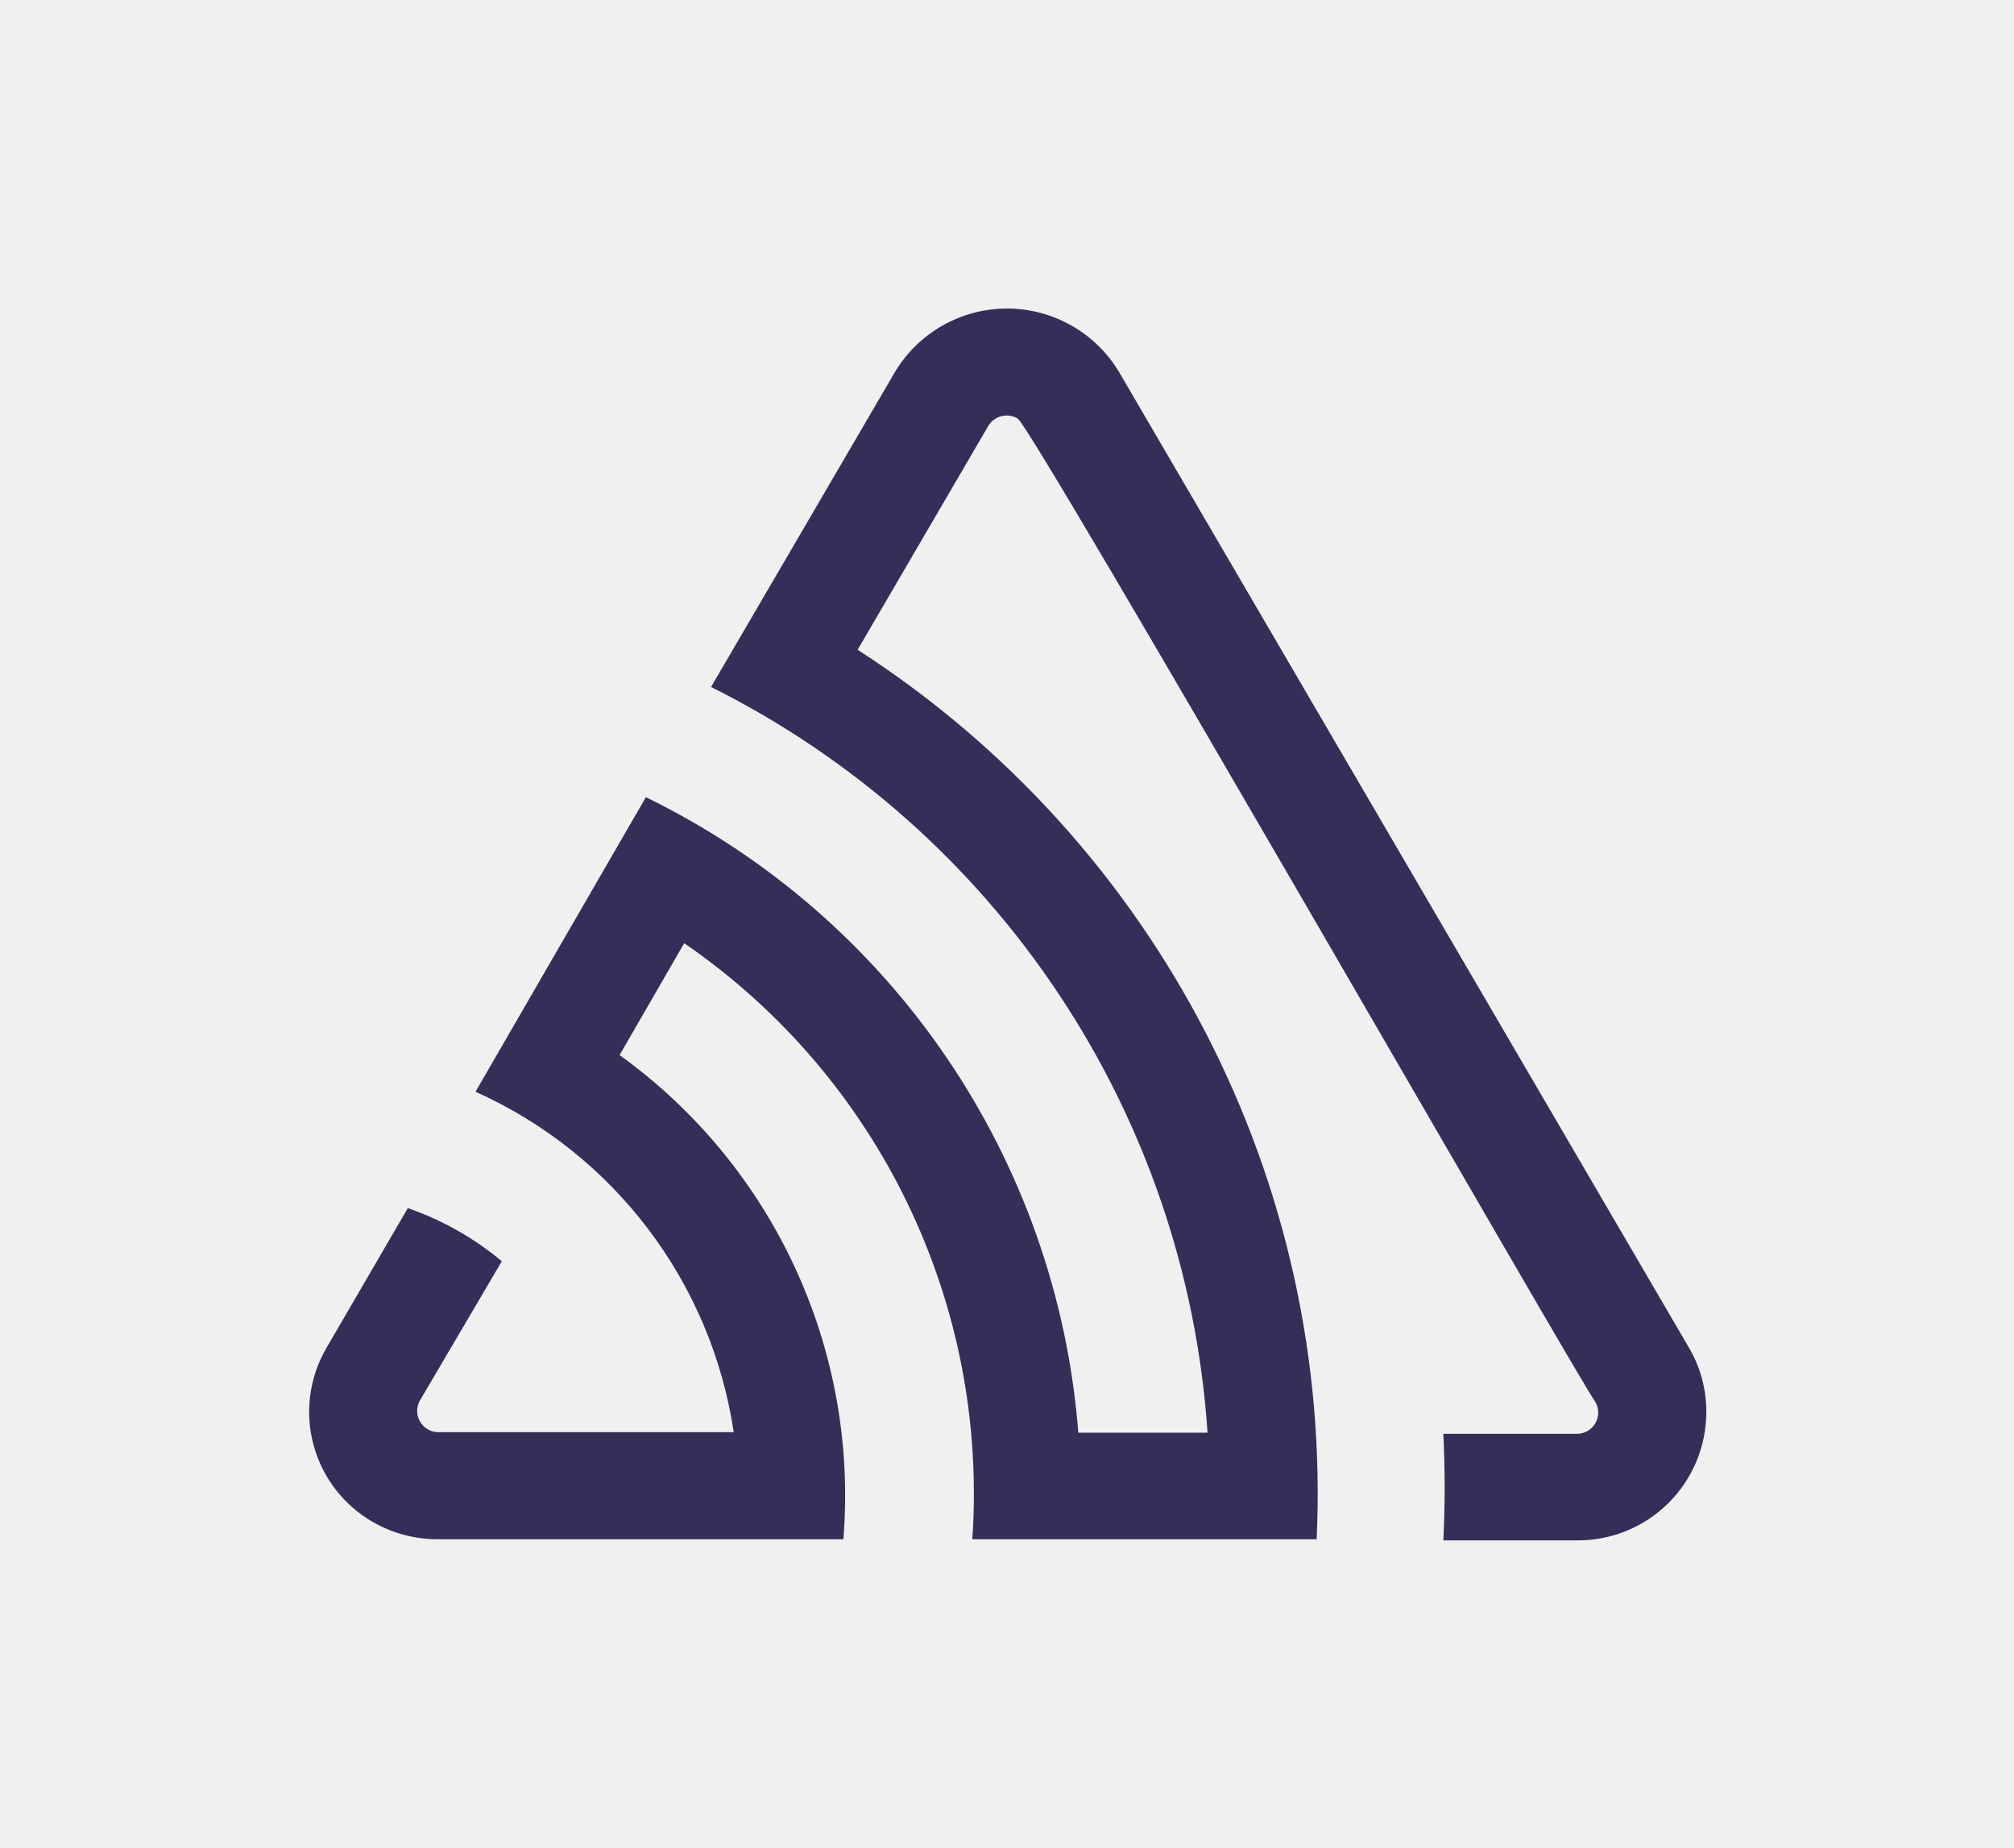
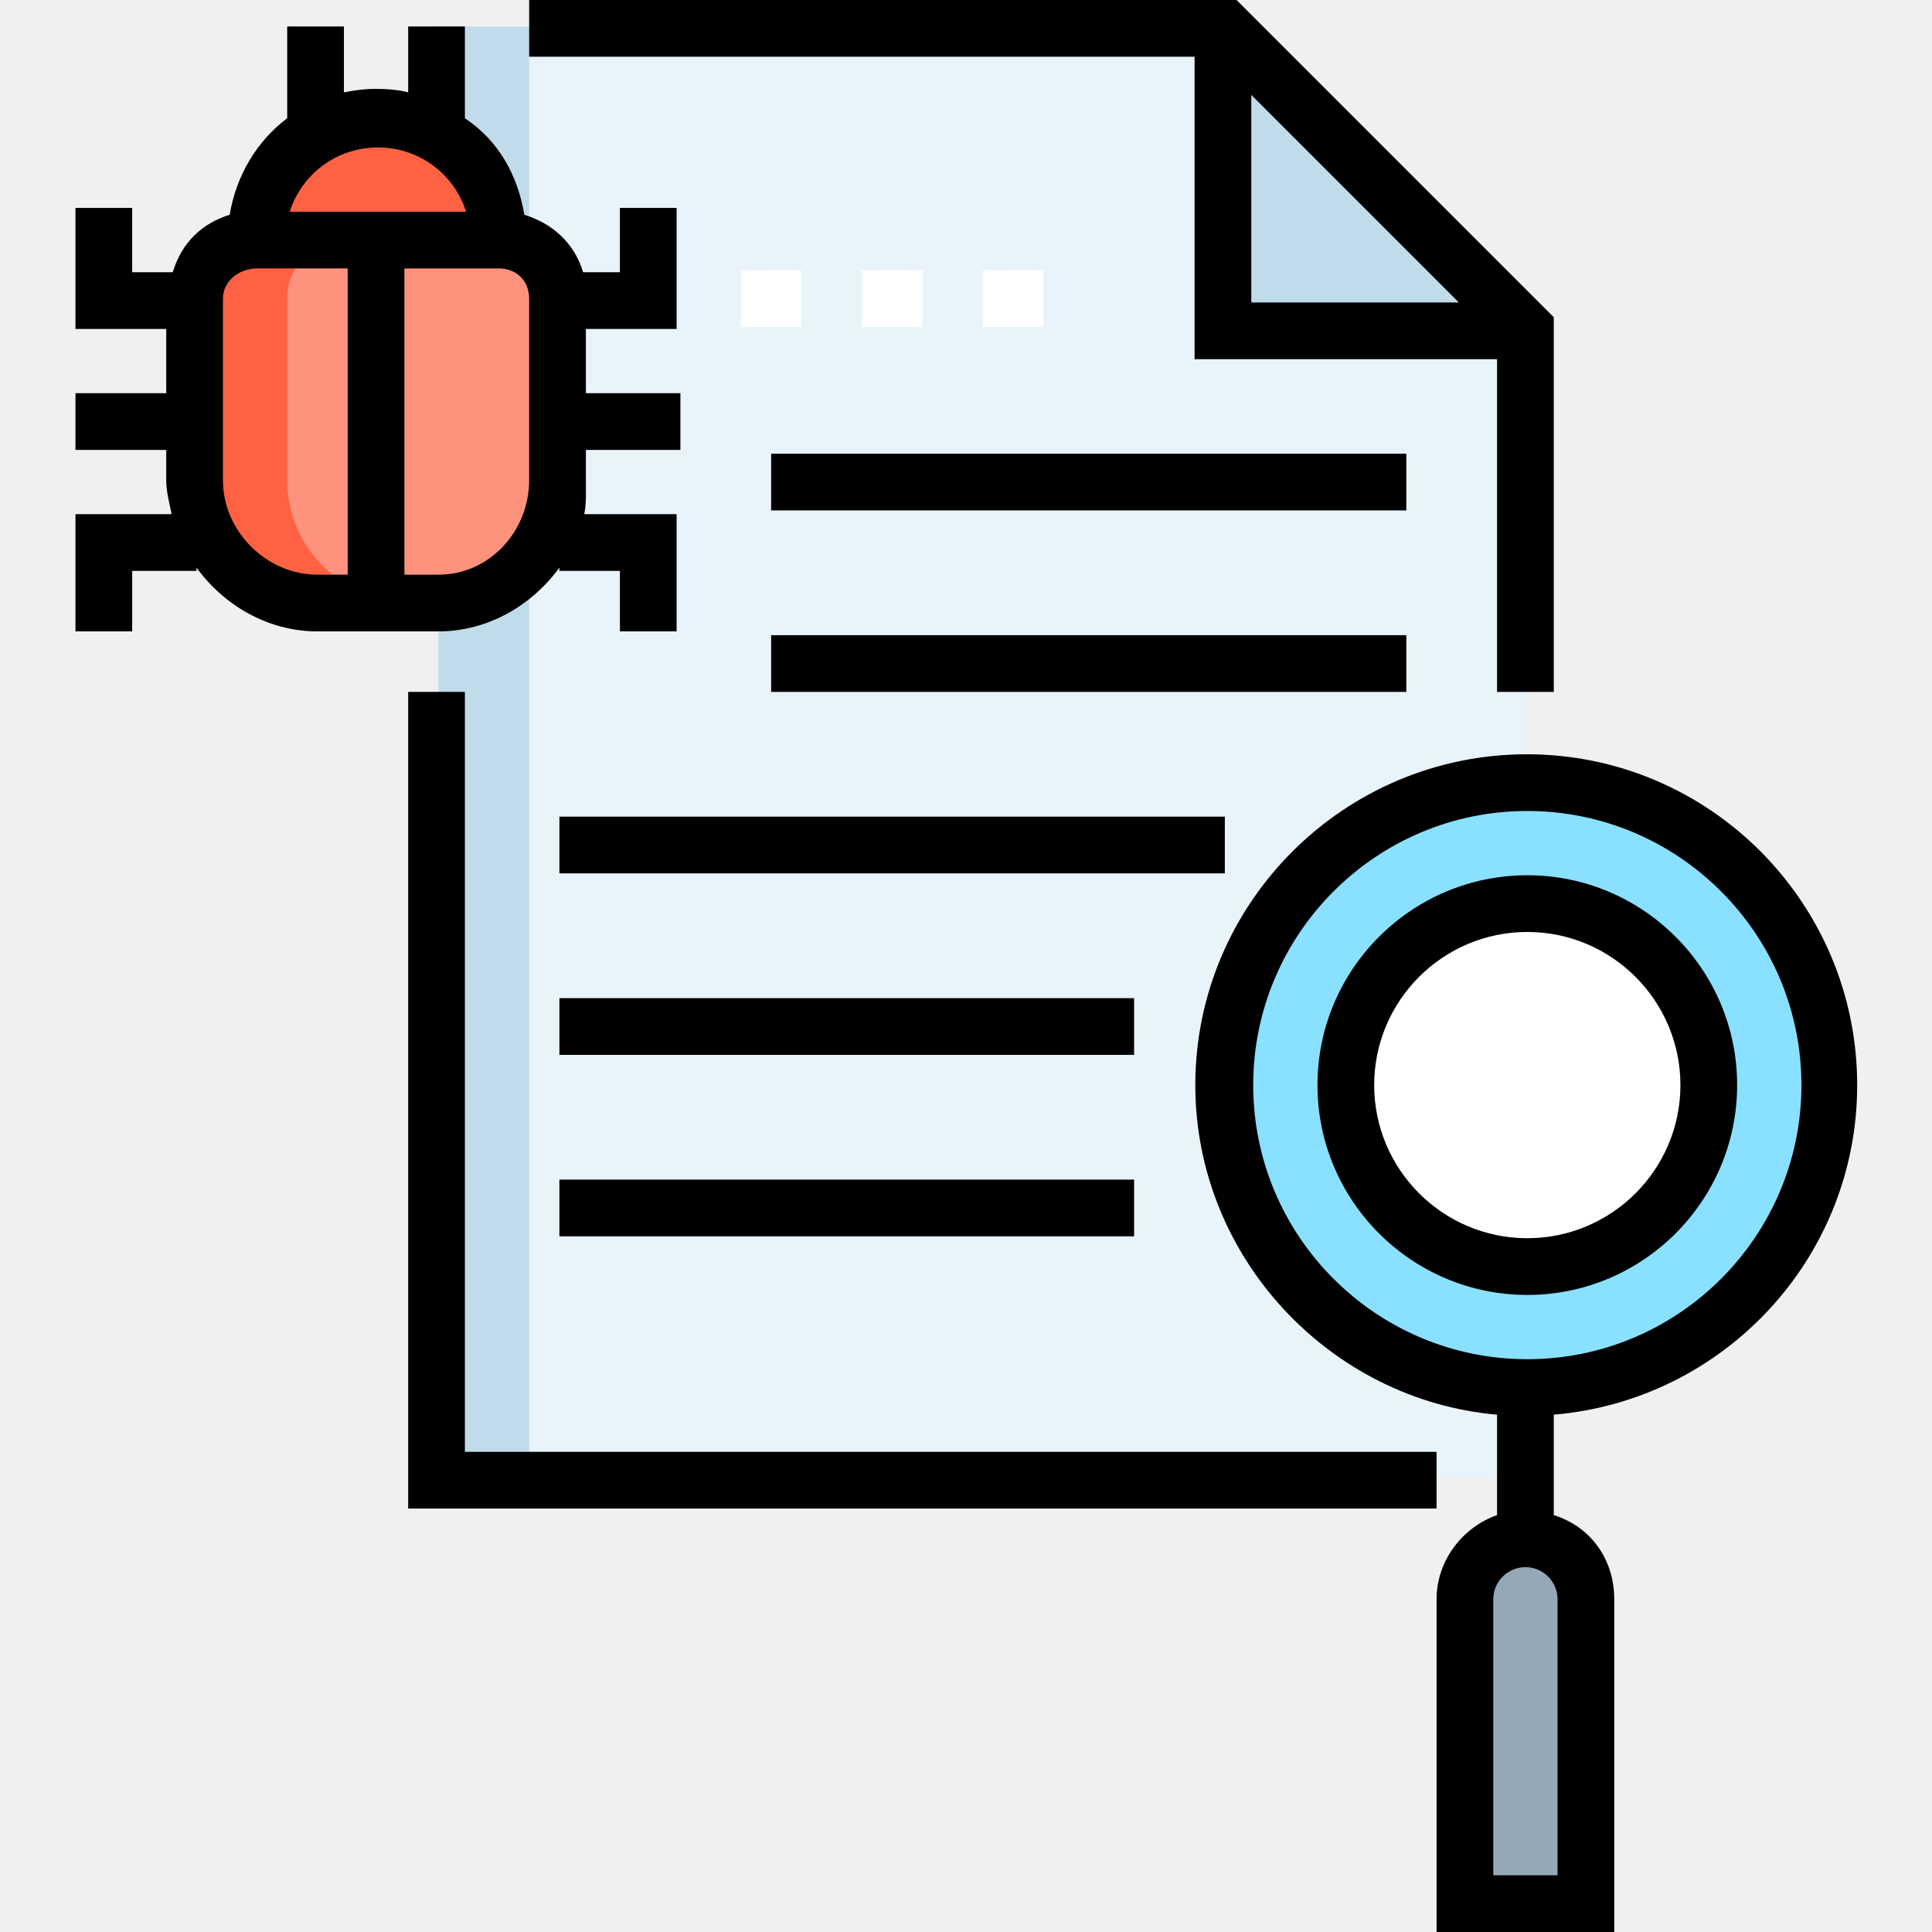
- <svg xmlns="http://www.w3.org/2000/svg" class="css-lfbo6j e1igk8x04" viewBox="0 0 72 66" width="400" height="367">
-   <path d="M29,2.26a4.67,4.67,0,0,0-8,0L14.42,13.53A32.21,32.21,0,0,1,32.17,40.19H27.55A27.68,27.68,0,0,0,12.09,17.47L6,28a15.92,15.92,0,0,1,9.23,12.17H4.62A.76.76,0,0,1,4,39.06l2.94-5a10.74,10.74,0,0,0-3.36-1.9l-2.91,5a4.54,4.54,0,0,0,1.69,6.24A4.66,4.66,0,0,0,4.62,44H19.15a19.4,19.4,0,0,0-8-17.31l2.31-4A23.87,23.87,0,0,1,23.76,44H36.07a35.88,35.88,0,0,0-16.41-31.8l4.67-8a.77.77,0,0,1,1.05-.27c.53.29,20.29,34.77,20.66,35.17a.76.76,0,0,1-.68,1.13H40.6q.09,1.91,0,3.81h4.78A4.59,4.59,0,0,0,50,39.43a4.49,4.49,0,0,0-.62-2.28Z" transform="translate(11, 11)" fill="#362d59" />
+ <svg xmlns="http://www.w3.org/2000/svg" height="512pt" viewBox="-20 0 512 512" width="512pt">
+   <path d="m384.75 87.172v304.594h-288.562v-384.75h208.406zm0 0" fill="#e8f4fa" />
+   <path d="m96.188 7.016h24.047v384.75h-24.047zm0 0" fill="#c0dceb" />
+   <path d="m384.75 87.172h-80.156v-80.156" fill="#c0dceb" />
+   <g fill="#fff">
+     <path d="m176.344 71.641h16.031v15.027h-16.031zm0 0" />
+     <path d="m208.406 71.641h16.031v15.027h-16.031zm0 0" />
+     <path d="m240.469 71.641h16.031v15.027h-16.031zm0 0" />
+   </g>
+   <path d="m400.781 503.984h-32.062v-80.156c0-8.855 7.18-16.031 16.031-16.031 8.855 0 16.031 7.176 16.031 16.031zm0 0" fill="#95a8b8" />
+   <path d="m464.906 287.562c0 44.27-35.887 80.156-80.156 80.156s-80.156-35.887-80.156-80.156 35.887-80.156 80.156-80.156 80.156 35.887 80.156 80.156zm0 0" fill="#8ae0ff" />
+   <path d="m432.844 287.562c0 26.562-21.531 48.094-48.094 48.094-26.559 0-48.094-21.531-48.094-48.094s21.535-48.094 48.094-48.094c26.562 0 48.094 21.531 48.094 48.094zm0 0" fill="#fff" />
+   <path d="m96.188 159.312h-32.062c-17.707 0-32.062-14.355-32.062-32.062v-48.094c0-8.855 7.176-16.031 16.031-16.031h64.125c8.855 0 16.031 7.176 16.031 16.031v48.094c0 17.707-14.355 32.062-32.062 32.062zm0 0" fill="#ff927d" />
+   <path d="m56.109 127.25v-48.094c0-8.855 7.176-16.031 16.031-16.031h-24.047c-8.852 0-16.031 7.176-16.031 16.031v48.094c0 17.707 14.355 32.062 32.062 32.062h24.047c-17.707 0-32.062-14.355-32.062-32.062zm0 0" fill="#ff6242" />
+   <path d="m48.094 63.125c0-17.711 14.355-32.062 32.062-32.062s32.062 14.352 32.062 32.062" fill="#ff6242" />
+   <path d="m103.203 183.359h-15.031v216.422h272.531v-15.031h-257.5zm0 0" />
+   <path d="m296.578 95.188h80.156v88.172h15.031v-99.301l-84.059-84.059h-187.473v15.031h176.344zm15.031-70.031 55 55h-55zm0 0" />
+   <path d="m128.25 312.609h152.297v15.031h-152.297zm0 0" />
+   <path d="m184.359 120.234h168.328v15.031h-168.328zm0 0" />
+   <path d="m128.25 264.516h152.297v15.031h-152.297zm0 0" />
+   <path d="m128.25 216.422h176.344v15.031h-176.344zm0 0" />
+   <path d="m184.359 168.328h168.328v15.031h-168.328zm0 0" />
+   <path d="m472.172 287.562c0-48.344-39.203-87.672-87.547-87.672-48.34 0-87.859 39.328-87.859 87.672 0 45.809 35.883 83.52 79.969 87.344v26.613c-9.016 3.145-16.031 11.953-16.031 22.309v88.172h47.094v-88.172c0-10.355-6.012-19.164-16.031-22.309v-26.613c45.086-3.824 80.406-41.535 80.406-87.344zm-160.062 0c0-40.055 32.586-72.645 72.641-72.645 40.059 0 72.645 32.59 72.645 72.645s-32.586 72.641-72.645 72.641c-40.055 0-72.641-32.586-72.641-72.641zm80.656 209.406h-17.031v-73.141c0-4.695 3.82-8.516 8.516-8.516s8.516 3.82 8.516 8.516zm0 0" />
+   <path d="m440.359 287.562c0-30.664-24.945-55.609-55.609-55.609-30.66 0-55.605 24.945-55.605 55.609 0 30.66 24.945 55.609 55.605 55.609 30.664 0 55.609-24.949 55.609-55.609zm-96.188 0c0-22.375 18.203-40.582 40.578-40.582 22.379 0 40.582 18.207 40.582 40.582s-18.203 40.578-40.582 40.578c-22.375 0-40.578-18.203-40.578-40.578zm0 0" />
+   <path d="m128.25 150.41v.887h16.031v16.031h15.031v-31.062h-24.48c.605-3.004.434-6.094.434-9.016v-8.016h25.047v-15.031h-25.047v-17.031h24.047v-32.062h-15.031v17.031h-9.754c-2.406-8.016-8.379-12.984-15.578-15.227-1.707-10.332-6.73-19.582-15.746-25.578v-24.32h-15.031v17.465c-2.004-.605-5.59-.934-8.516-.934s-5.512.328-8.516.934v-17.465h-15.031v24.32c-8.016 5.996-13.539 15.242-15.242 25.578-7.203 2.242-12.676 7.211-15.082 15.227h-10.754v-17.031h-15.031v32.062h24.047v17.031h-24.047v15.031h24.047v8.016c0 2.922.828 6.012 1.434 9.016h-25.48v31.062h15.031v-16.031h17.031v-.887c7.195 9.934 18.883 16.918 32.062 16.918h32.062c13.18 0 24.867-6.984 32.062-16.918zm-8.016-23.16c0 13.535-10.512 25.047-24.047 25.047h-9.016v-81.156h25.047c4.695 0 8.016 3.316 8.016 8.016zm-16.711-71.141h-46.734c3.184-10.02 12.453-17.031 23.367-17.031s20.188 7.012 23.367 17.031zm-64.445 71.141v-48.094c0-4.699 4.32-8.016 9.016-8.016h24.047v81.156h-8.016c-13.535 0-25.047-11.512-25.047-25.047zm0 0" />
</svg>
